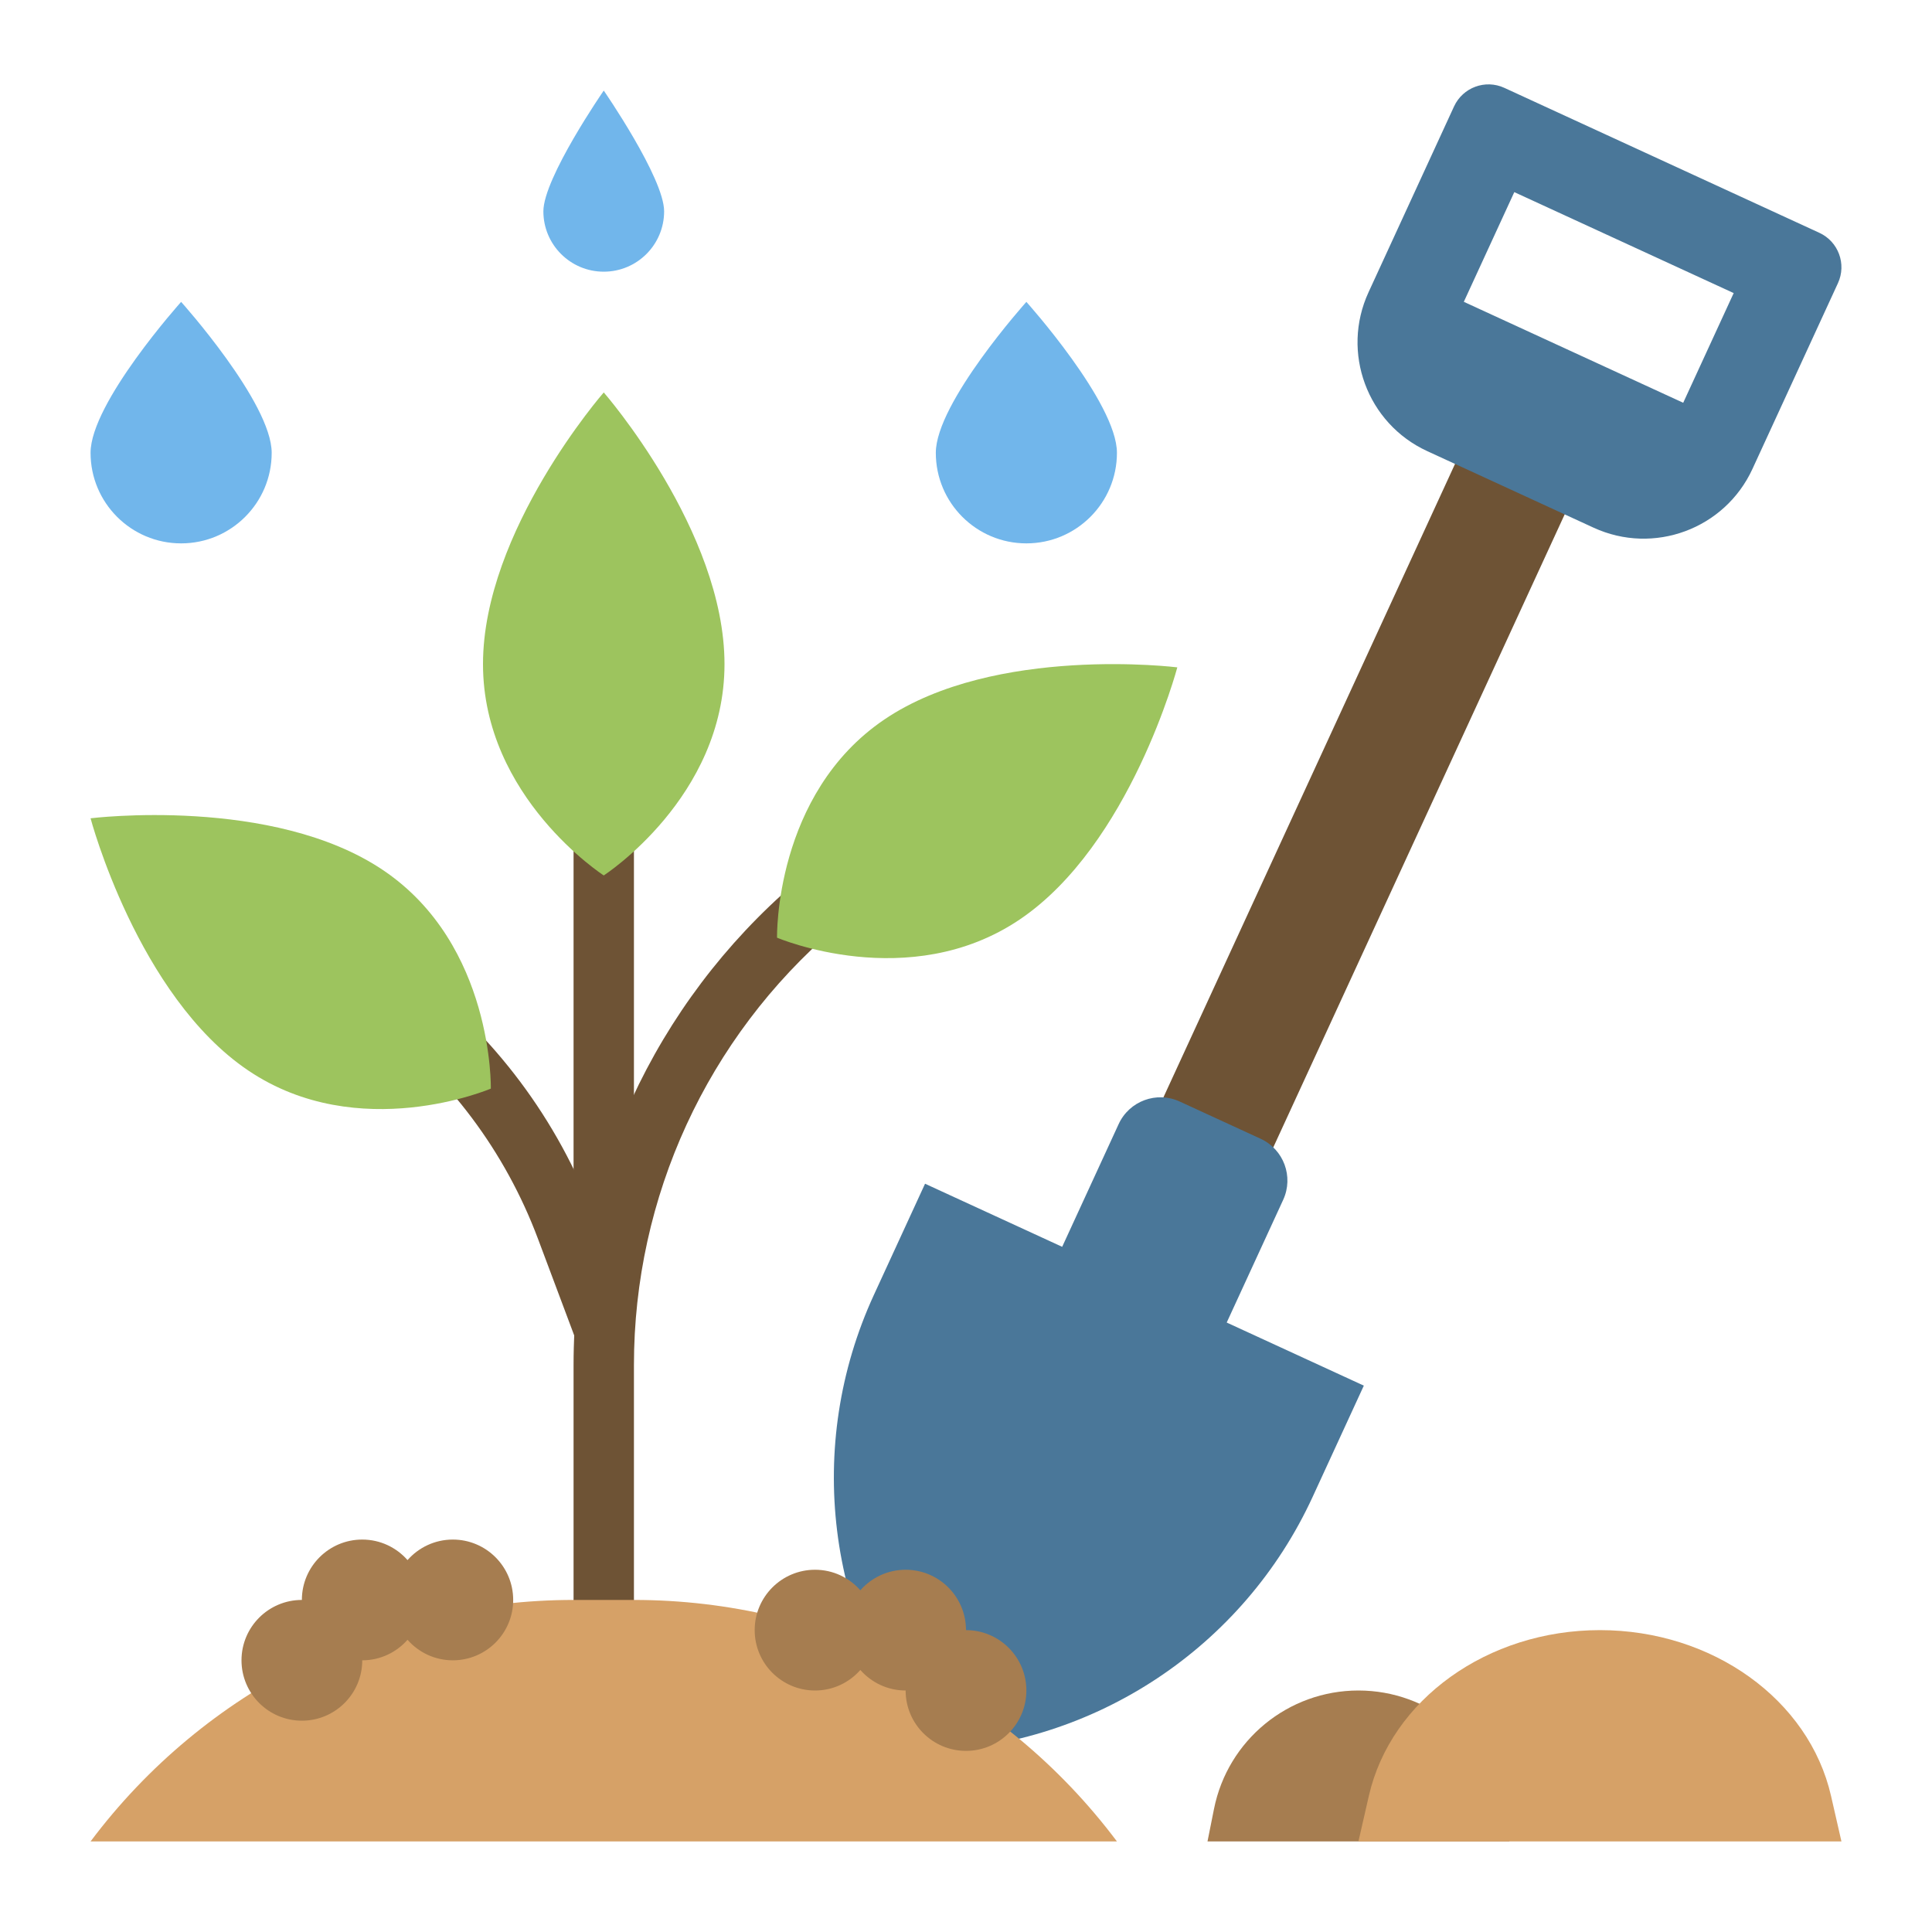
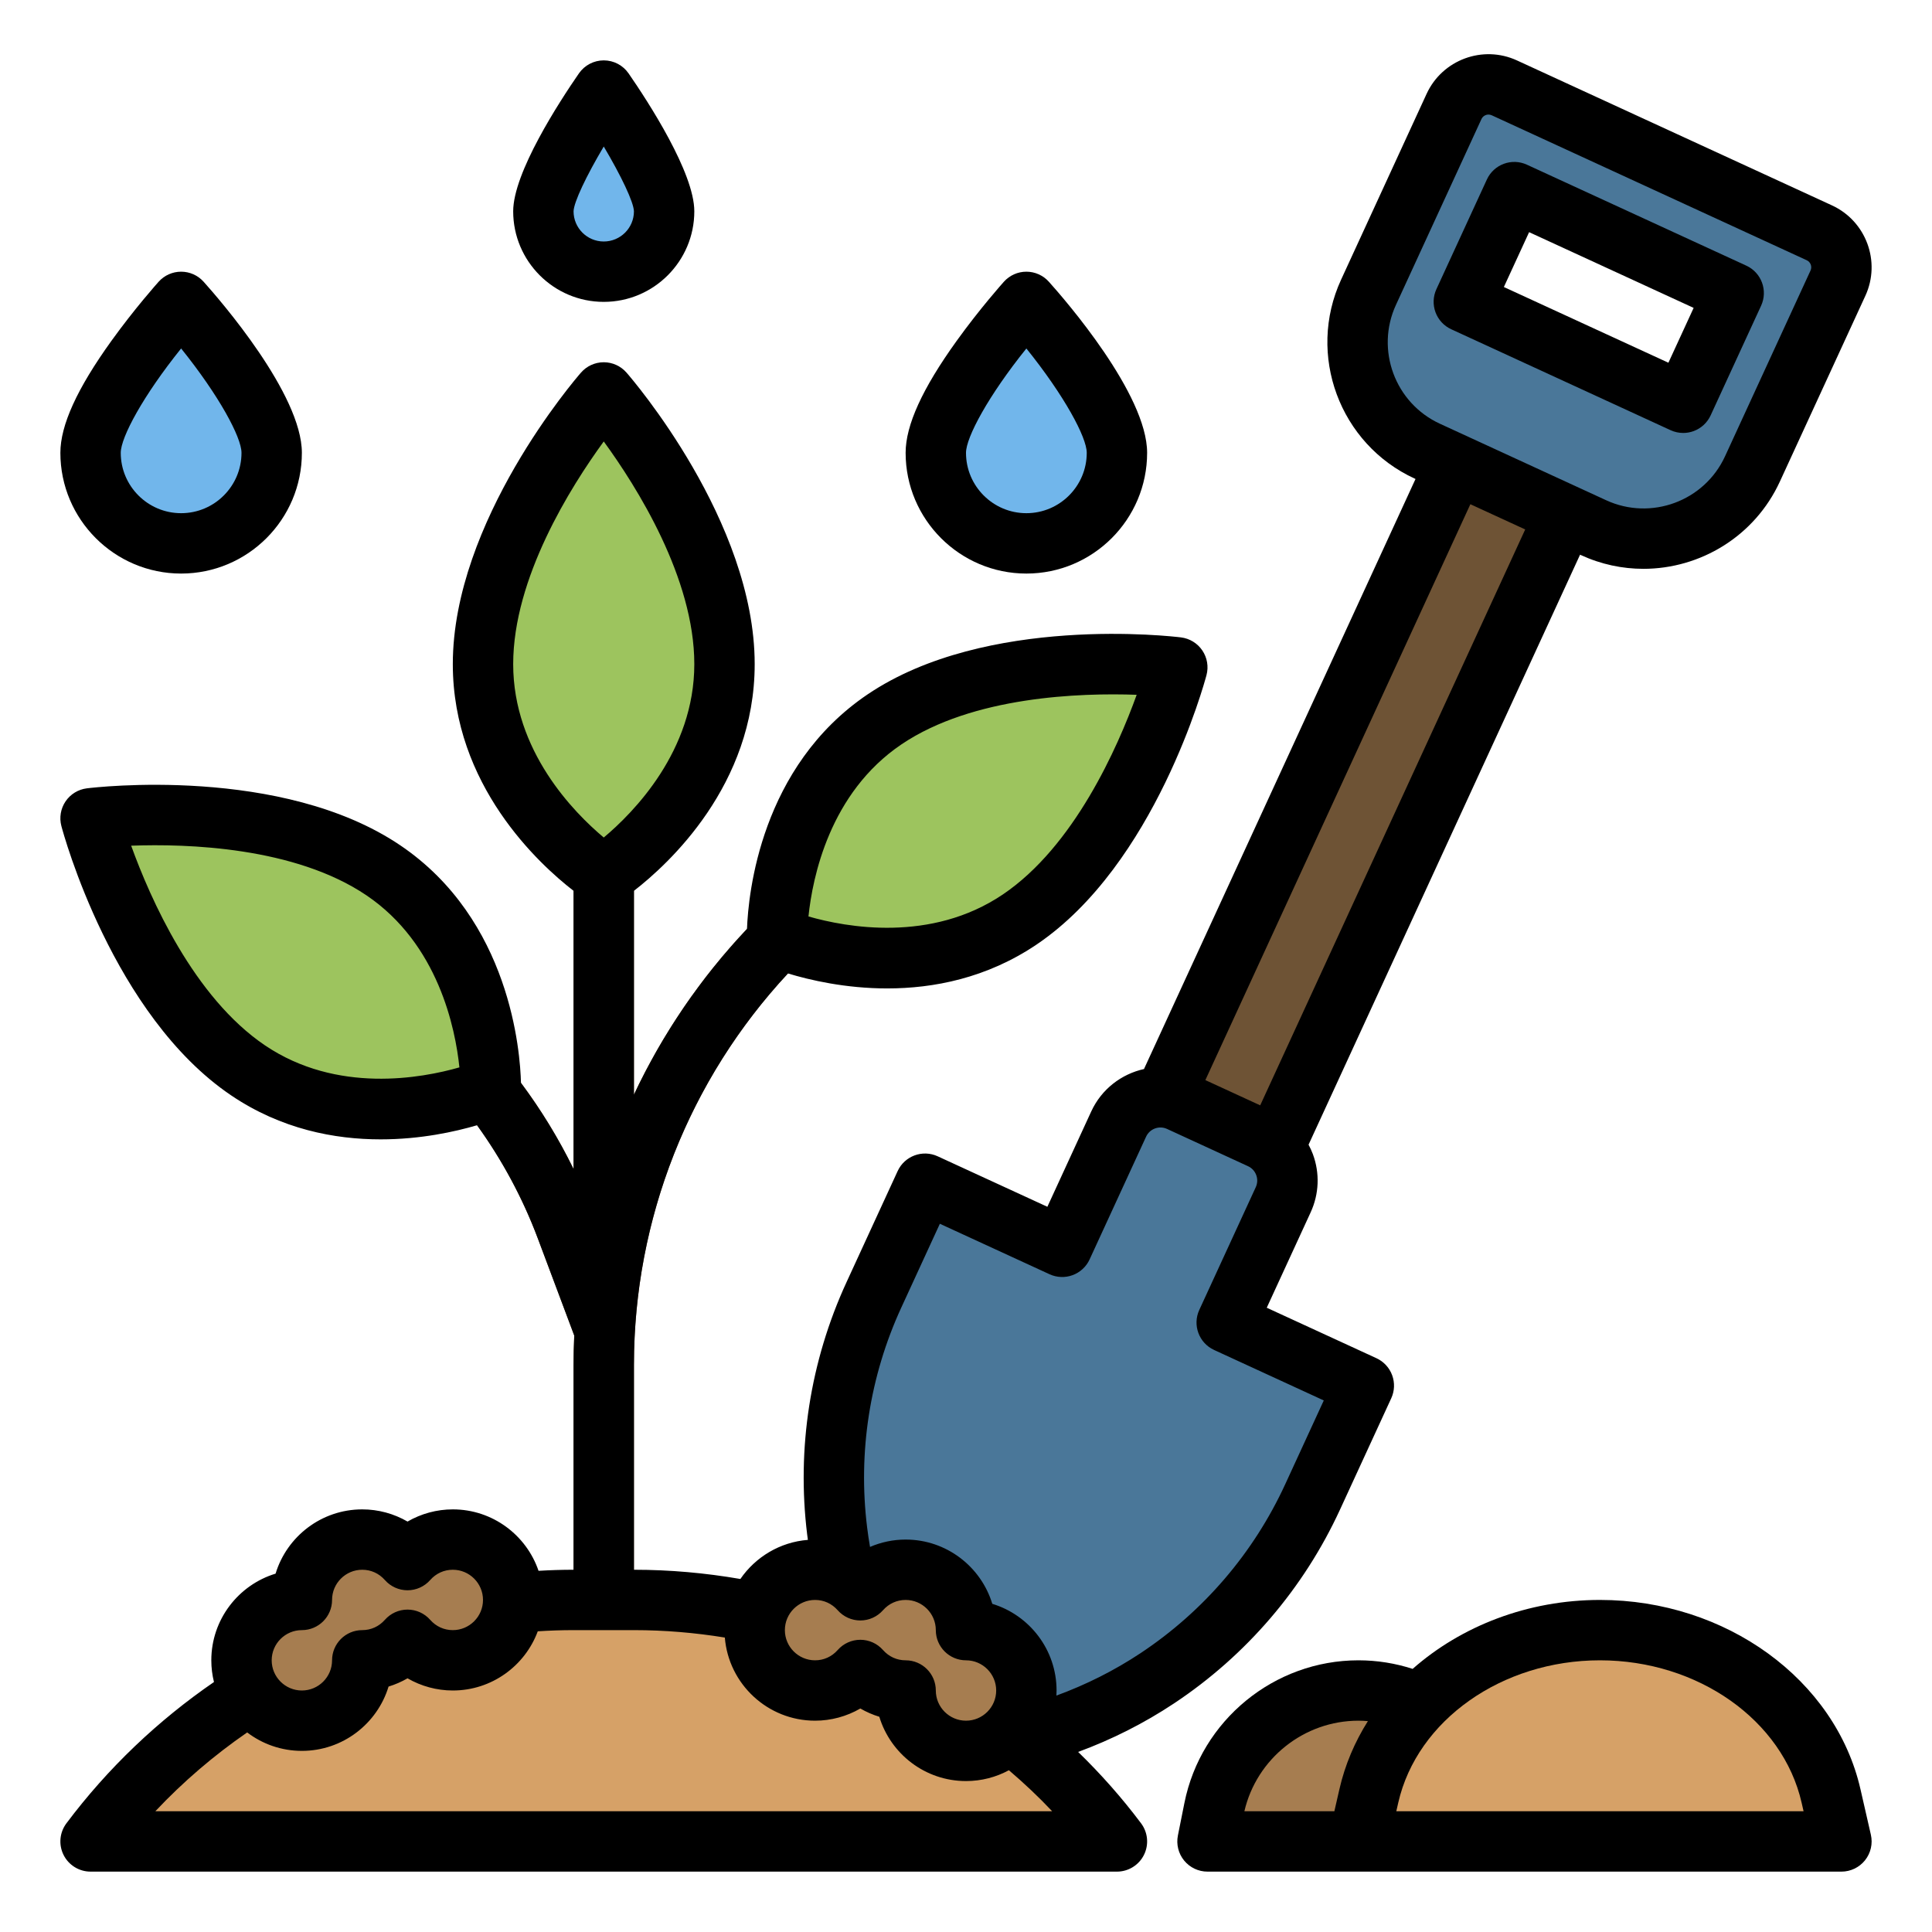
- <svg xmlns="http://www.w3.org/2000/svg" id="flat" height="512" viewBox="0 0 512 512" width="512">
+ <svg xmlns="http://www.w3.org/2000/svg" id="filled_Outline" height="512" viewBox="0 0 512 512" width="512">
  <path d="m347.488 105.641h32v208h-32z" fill="#6e5335" transform="matrix(.908 .418 -.418 .908 120.925 -132.757)" />
  <path d="m325.091 350.487 14.97-32.529c2.815-6.117.138-13.357-5.979-16.172l-21.454-9.873c-6.117-2.815-13.357-.138-16.172 5.979l-14.97 32.529-36.337-16.722-13.564 29.475c-18.333 39.837-12.584 86.613 14.849 120.826 43.83-1.419 83.097-27.479 101.43-67.316l13.564-29.475z" fill="#4a7799" />
  <path d="m482.147 61.698-83.477-38.415c-5.044-2.321-11.015-.114-13.336 4.93l-22.661 49.242c-7.328 15.924-.36 34.774 15.565 42.102l44.076 20.283c15.925 7.328 34.774.36 42.102-15.565l22.661-49.242c2.321-5.043.114-11.014-4.93-13.335zm-36.08 45.042-58.139-26.755 13.377-29.07 58.139 26.755z" fill="#4a7799" />
  <g>
    <path d="m160 456c-4.418 0-8-3.582-8-8v-86.244c0-49.212 21.43-95.804 58.794-127.831 3.354-2.876 8.405-2.486 11.28.868s2.486 8.405-.868 11.28c-33.813 28.984-53.206 71.148-53.206 115.683v86.244c0 4.418-3.582 8-8 8z" fill="#6e5335" />
  </g>
  <g>
    <path d="m160.001 360.002c-3.239 0-6.287-1.981-7.491-5.193l-9.955-26.547c-8.652-23.071-23.644-43.079-43.354-57.862-3.535-2.651-4.251-7.665-1.601-11.2 2.652-3.536 7.666-4.25 11.2-1.6 22.157 16.618 39.01 39.11 48.735 65.044l9.955 26.547c1.552 4.137-.544 8.749-4.682 10.3-.924.346-1.873.511-2.807.511z" fill="#6e5335" />
  </g>
  <path d="m270.241 243.672c-29.292 19.782-64.318 4.822-64.318 4.822s-.793-38.078 28.499-57.86 77.578-13.777 77.578-13.777-12.467 47.033-41.759 66.815z" fill="#9dc45e" />
  <path d="m65.759 283.672c29.292 19.782 64.318 4.822 64.318 4.822s.793-38.078-28.499-57.86-77.578-13.777-77.578-13.777 12.467 47.033 41.759 66.815z" fill="#9dc45e" />
  <g>
    <path d="m160 360c-4.418 0-8-3.582-8-8v-136c0-4.418 3.582-8 8-8s8 3.582 8 8v136c0 4.418-3.582 8-8 8z" fill="#6e5335" />
  </g>
  <path d="m192 176c0 35.346-32 56-32 56s-32-20.654-32-56 32-72 32-72 32 36.654 32 72z" fill="#9dc45e" />
  <path d="m168 424h-16c-50.361 0-97.783 23.711-128 64h272c-30.217-40.289-77.639-64-128-64z" fill="#d6a167" />
  <g fill="#71b6eb">
    <path d="m72 120c0 13.255-10.745 24-24 24s-24-10.745-24-24 24-40 24-40 24 26.745 24 40z" />
    <path d="m296 120c0 13.255-10.745 24-24 24s-24-10.745-24-24 24-40 24-40 24 26.745 24 40z" />
    <path d="m176 56c0 8.837-7.163 16-16 16s-16-7.163-16-16 16-32 16-32 16 23.163 16 32z" />
  </g>
  <path d="m120 408c-4.785 0-9.068 2.112-12 5.441-2.932-3.33-7.215-5.441-12-5.441-8.836 0-16 7.163-16 16-8.836 0-16 7.163-16 16s7.164 16 16 16 16-7.163 16-16c4.785 0 9.068-2.112 12-5.441 2.932 3.33 7.215 5.441 12 5.441 8.836 0 16-7.163 16-16s-7.164-16-16-16z" fill="#a67d50" />
  <path d="m216 416c4.785 0 9.068 2.112 12 5.441 2.932-3.33 7.215-5.441 12-5.441 8.836 0 16 7.163 16 16 8.836 0 16 7.163 16 16s-7.164 16-16 16-16-7.163-16-16c-4.785 0-9.068-2.112-12-5.441-2.932 3.33-7.215 5.441-12 5.441-8.836 0-16-7.163-16-16s7.164-16 16-16z" fill="#a67d50" />
  <path d="m400 488h-80l1.724-8.621c3.649-18.246 19.669-31.379 38.276-31.379 18.607 0 34.627 13.133 38.276 31.379z" fill="#a67d50" />
  <path d="m488 488h-128l2.759-12.07c5.838-25.543 31.47-43.93 61.241-43.93 29.771 0 55.403 18.387 61.241 43.93z" fill="#d6a167" />
+   <g>
+     <path d="m355.132 400.028 13.564-29.475c.887-1.928.972-4.128.236-6.119-.736-1.99-2.232-3.606-4.159-4.494l-29.07-13.377 11.625-25.261c2.255-4.899 2.467-10.384.597-15.443-.322-.87-.717-1.697-1.145-2.502l71.953-156.357.236.108c5.366 2.469 11.002 3.637 16.554 3.637 15.047 0 29.47-8.584 36.161-23.125l22.661-49.242c4.161-9.043.189-19.786-8.854-23.948l-83.478-38.415c-9.042-4.161-19.786-.189-23.948 8.854l-22.66 49.242c-9.16 19.906-.418 43.553 19.487 52.714l.236.109-71.959 156.37c-5.948 1.326-11.241 5.292-13.981 11.243l-11.624 25.262-29.069-13.377c-4.017-1.847-8.766-.091-10.612 3.923l-13.564 29.475c-9.616 20.897-13.216 44.011-10.41 66.842.058.471.127.94.191 1.41-7.42.585-13.902 4.554-17.894 10.366-9.262-1.6-18.692-2.448-28.206-2.448v-54.244c0-38.77 14.706-75.737 40.821-103.78 5.798 1.762 15.26 3.968 26.309 3.968 12.2 0 26.335-2.692 39.589-11.642 31.417-21.217 44.474-69.356 45.015-71.395.592-2.233.189-4.613-1.104-6.527-1.293-1.915-3.351-3.177-5.643-3.462-2.091-.259-51.623-6.131-83.042 15.085-28.368 19.158-31.636 52.752-31.984 62.184-12.336 13.053-22.421 27.885-29.961 43.91v-54.019c9.133-7.071 32-27.978 32-60.078 0-37.911-32.586-75.672-33.974-77.261-1.519-1.74-3.716-2.739-6.026-2.739s-4.507.999-6.026 2.739c-1.388 1.589-33.974 39.35-33.974 77.261 0 32.1 22.867 53.007 32 60.078v73.734c-3.941-8.047-8.608-15.681-13.937-22.823-.194-8.145-2.764-43.236-32.009-62.986-31.418-21.217-80.948-15.345-83.042-15.085-2.292.285-4.35 1.547-5.643 3.462-1.293 1.914-1.695 4.294-1.104 6.527.541 2.039 13.598 50.178 45.015 71.395 13.256 8.951 27.388 11.642 39.589 11.642 10.574 0 19.696-2.021 25.543-3.739 6.647 9.208 12.102 19.286 16.142 30.057l9.635 25.694c-.12 2.592-.19 5.192-.19 7.8v54.244c-3.104 0-6.198.099-9.281.28-3.221-9.456-12.185-16.28-22.718-16.28-4.254 0-8.387 1.137-12 3.229-3.613-2.093-7.746-3.229-12-3.229-10.812 0-19.976 7.185-22.969 17.031-9.845 2.993-17.031 12.157-17.031 22.969 0 1.983.246 3.909.702 5.753-14.84 10.197-28.108 22.788-39.102 37.447-1.817 2.424-2.11 5.667-.755 8.377s4.125 4.423 7.155 4.423h272c3.03 0 5.8-1.712 7.155-4.422s1.062-5.954-.755-8.377c-5.084-6.778-10.675-13.083-16.679-18.919 8.896-3.279 17.43-7.568 25.414-12.867 19.167-12.721 34.381-30.49 43.997-51.387zm-284.896-122.986c-18.908-12.769-30.419-38.935-35.476-52.926 14.859-.55 43.376.341 62.339 13.147 19.062 12.874 23.581 35.302 24.649 45.605-9.968 2.862-32.456 7.044-51.512-5.826zm168.664-79.779c18.902-12.766 47.455-13.668 62.334-13.136-5.06 13.998-16.568 40.15-35.471 52.915-19.062 12.87-41.557 8.686-51.512 5.828 1.071-10.317 5.593-32.738 24.649-45.607zm-102.9-21.263c0-22.81 15.233-46.986 24-59.009 8.769 12.026 24 36.201 24 59.009 0 23-16.058 39.298-23.999 45.951-7.951-6.661-24.001-22.956-24.001-45.951zm233.94-95.201 22.66-49.242c.346-.752 1.092-1.195 1.869-1.195.287 0 .578.06.855.188l83.477 38.415c1.029.474 1.481 1.696 1.008 2.725l-22.661 49.242c-5.472 11.892-19.602 17.112-31.49 11.642l-44.076-20.283c-11.892-5.473-17.114-19.6-11.642-31.492zm34.258 59.512-70.231 152.615-14.534-6.688 70.231-152.615zm-188.198 283.689c2.317 0 4.446.969 5.996 2.728 1.519 1.725 3.705 2.713 6.003 2.713h.001c2.298 0 4.484-.988 6.003-2.712 1.551-1.76 3.68-2.729 5.997-2.729 4.411 0 8 3.589 8 8 0 4.418 3.582 8 8 8 4.411 0 8 3.589 8 8s-3.589 8-8 8-8-3.589-8-8c0-4.418-3.582-8-8-8-2.317 0-4.446-.969-5.996-2.728-1.519-1.725-3.705-2.713-6.003-2.713-.001 0-.001 0-.001 0-2.298 0-4.484.988-6.003 2.712-1.551 1.76-3.68 2.729-5.997 2.729-4.411 0-8-3.589-8-8s3.589-8 8-8zm-136 8c4.418 0 8-3.582 8-8 0-4.411 3.589-8 8-8 2.317 0 4.446.969 5.996 2.728 1.519 1.725 3.706 2.713 6.004 2.713s4.485-.988 6.004-2.713c1.55-1.759 3.679-2.728 5.996-2.728 4.411 0 8 3.589 8 8s-3.589 8-8 8c-2.317 0-4.446-.969-5.996-2.728-1.519-1.725-3.706-2.713-6.004-2.713s-4.485.988-6.004 2.713c-1.55 1.759-3.679 2.728-5.996 2.728-4.418 0-8 3.582-8 8 0 4.411-3.589 8-8 8s-8-3.589-8-8 3.589-8 8-8zm-38.833 48c7.378-7.841 15.554-14.826 24.338-20.887 4.031 3.064 9.053 4.887 14.495 4.887 10.814 0 19.981-7.189 22.972-17.041 1.753-.535 3.441-1.27 5.028-2.189 3.613 2.093 7.746 3.229 12 3.229 10.312 0 19.125-6.538 22.514-15.686 3.149-.203 6.312-.313 9.486-.313h16c8.117 0 16.168.68 24.087 1.969 1.006 12.315 11.343 22.031 23.913 22.031 4.253 0 8.386-1.137 12-3.229 1.587.919 3.274 1.654 5.028 2.189 2.991 9.851 12.158 17.04 22.972 17.04 4.111 0 7.983-1.04 11.37-2.87 3.997 3.413 7.84 7.019 11.463 10.87zm238.793-30.652c.025-.446.04-.895.04-1.348 0-10.812-7.186-19.976-17.031-22.969-2.993-9.846-12.157-17.031-22.969-17.031-3.278 0-6.482.682-9.435 1.95-.301-1.734-.561-3.477-.776-5.229-2.443-19.88.691-40.006 9.064-58.202l10.22-22.208 29.069 13.377c1.929.887 4.129.972 6.119.236 1.99-.735 3.606-2.232 4.493-4.159l14.969-32.528c.966-2.1 3.459-3.024 5.56-2.056l21.455 9.873c1.017.468 1.791 1.304 2.179 2.354.389 1.05.345 2.188-.124 3.206l-14.969 32.529c-1.847 4.014-.091 8.765 3.923 10.612l29.069 13.377-10.22 22.208c-8.373 18.196-21.62 33.668-38.309 44.744-7.008 4.651-14.51 8.399-22.327 11.264z" />
+     <path d="m384.583 87.252 58.14 26.755c1.06.487 2.201.732 3.345.732.938 0 1.878-.165 2.774-.497 1.99-.735 3.606-2.232 4.493-4.159l13.377-29.07c1.847-4.014.091-8.765-3.923-10.612l-58.139-26.754c-4.017-1.847-8.766-.091-10.612 3.923l-13.378 29.07c-.887 1.927-.972 4.128-.236 6.118.736 1.991 2.232 3.607 4.159 4.494zm20.646-25.725 43.604 20.066-6.688 14.535-43.605-20.066z" />
+     <path d="m48 152c17.645 0 32-14.355 32-32 0-15.531-21.696-40.496-26.046-45.343-1.517-1.691-3.683-2.657-5.954-2.657s-4.437.966-5.954 2.657c-.257.286-6.359 7.107-12.541 15.702-9.087 12.636-13.505 22.332-13.505 29.641 0 17.645 14.355 32 32 32zm0-59.651c10.021 12.452 16 23.526 16 27.651 0 8.822-7.178 16-16 16s-16-7.178-16-16c0-4.125 5.98-15.2 16-27.651z" />
+     <path d="m272 152c17.645 0 32-14.355 32-32 0-15.531-21.696-40.496-26.046-45.343-1.517-1.691-3.683-2.657-5.954-2.657s-4.437.966-5.954 2.657c-.257.286-6.359 7.107-12.541 15.702-9.087 12.636-13.505 22.332-13.505 29.641 0 17.645 14.355 32 32 32zm0-59.651c10.021 12.452 16 23.525 16 27.651 0 8.822-7.178 16-16 16s-16-7.178-16-16c0-4.125 5.98-15.2 16-27.651z" />
+     <path d="m160 80c13.233 0 24-10.766 24-24 0-10.227-12.181-28.965-17.418-36.547-1.493-2.162-3.954-3.453-6.582-3.453s-5.089 1.291-6.582 3.453c-5.237 7.582-17.418 26.32-17.418 36.547 0 13.234 10.767 24 24 24zm0-41.17c4.605 7.76 7.932 14.728 8 17.176-.004 4.408-3.591 7.994-8 7.994-4.411 0-8-3.589-8-7.991.065-2.445 3.393-9.415 8-17.179z" />
+     <path d="m495.799 486.217-2.759-12.07c-6.642-29.057-35.678-50.147-69.04-50.147-19.093 0-36.76 6.916-49.633 18.271-4.553-1.474-9.385-2.271-14.367-2.271-22.343 0-41.739 15.901-46.12 37.809l-1.725 8.622c-.47 2.351.139 4.788 1.658 6.641s3.791 2.928 6.187 2.928h168c2.435 0 4.737-1.109 6.256-3.013 1.517-1.904 2.086-4.396 1.543-6.77zm-140.839-12.07-1.338 5.853h-23.848c3.249-13.964 15.808-24 30.226-24 .843 0 1.677.047 2.505.115-3.486 5.523-6.07 11.58-7.545 18.032zm15.075 5.853.522-2.287c4.996-21.853 27.471-37.713 53.443-37.713s48.447 15.86 53.442 37.713l.522 2.287z" />
+   </g>
</svg>
